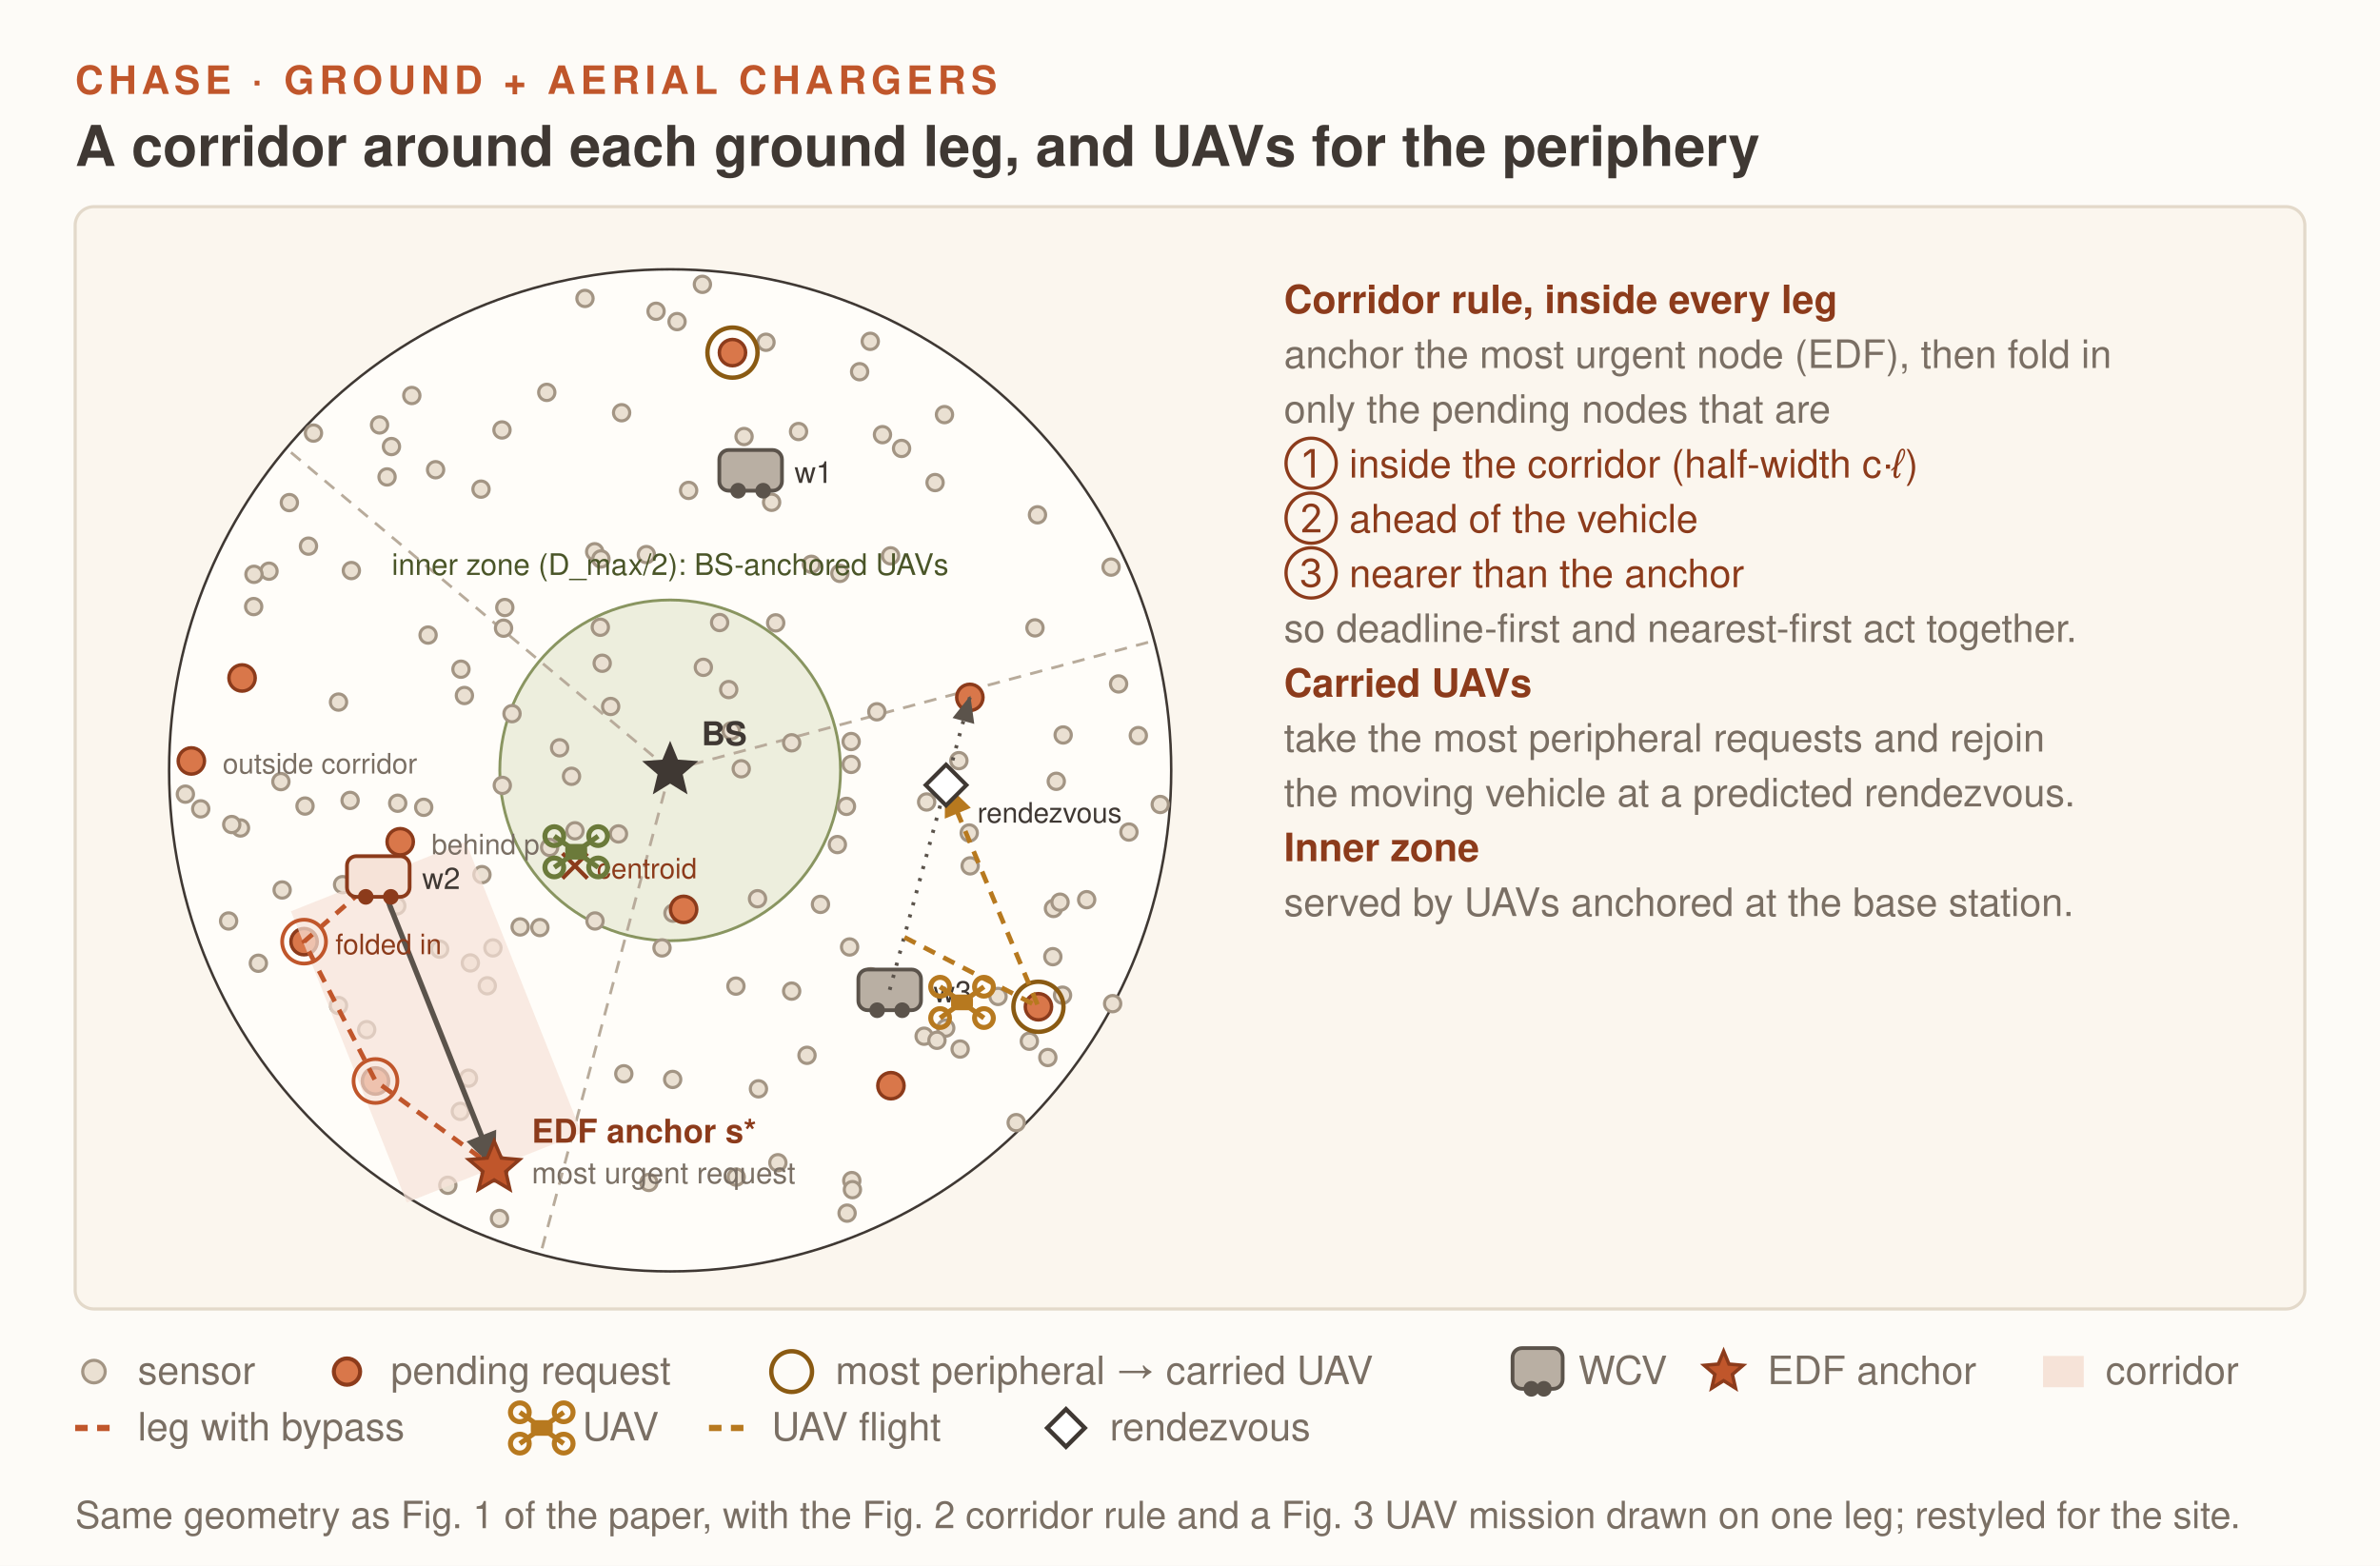
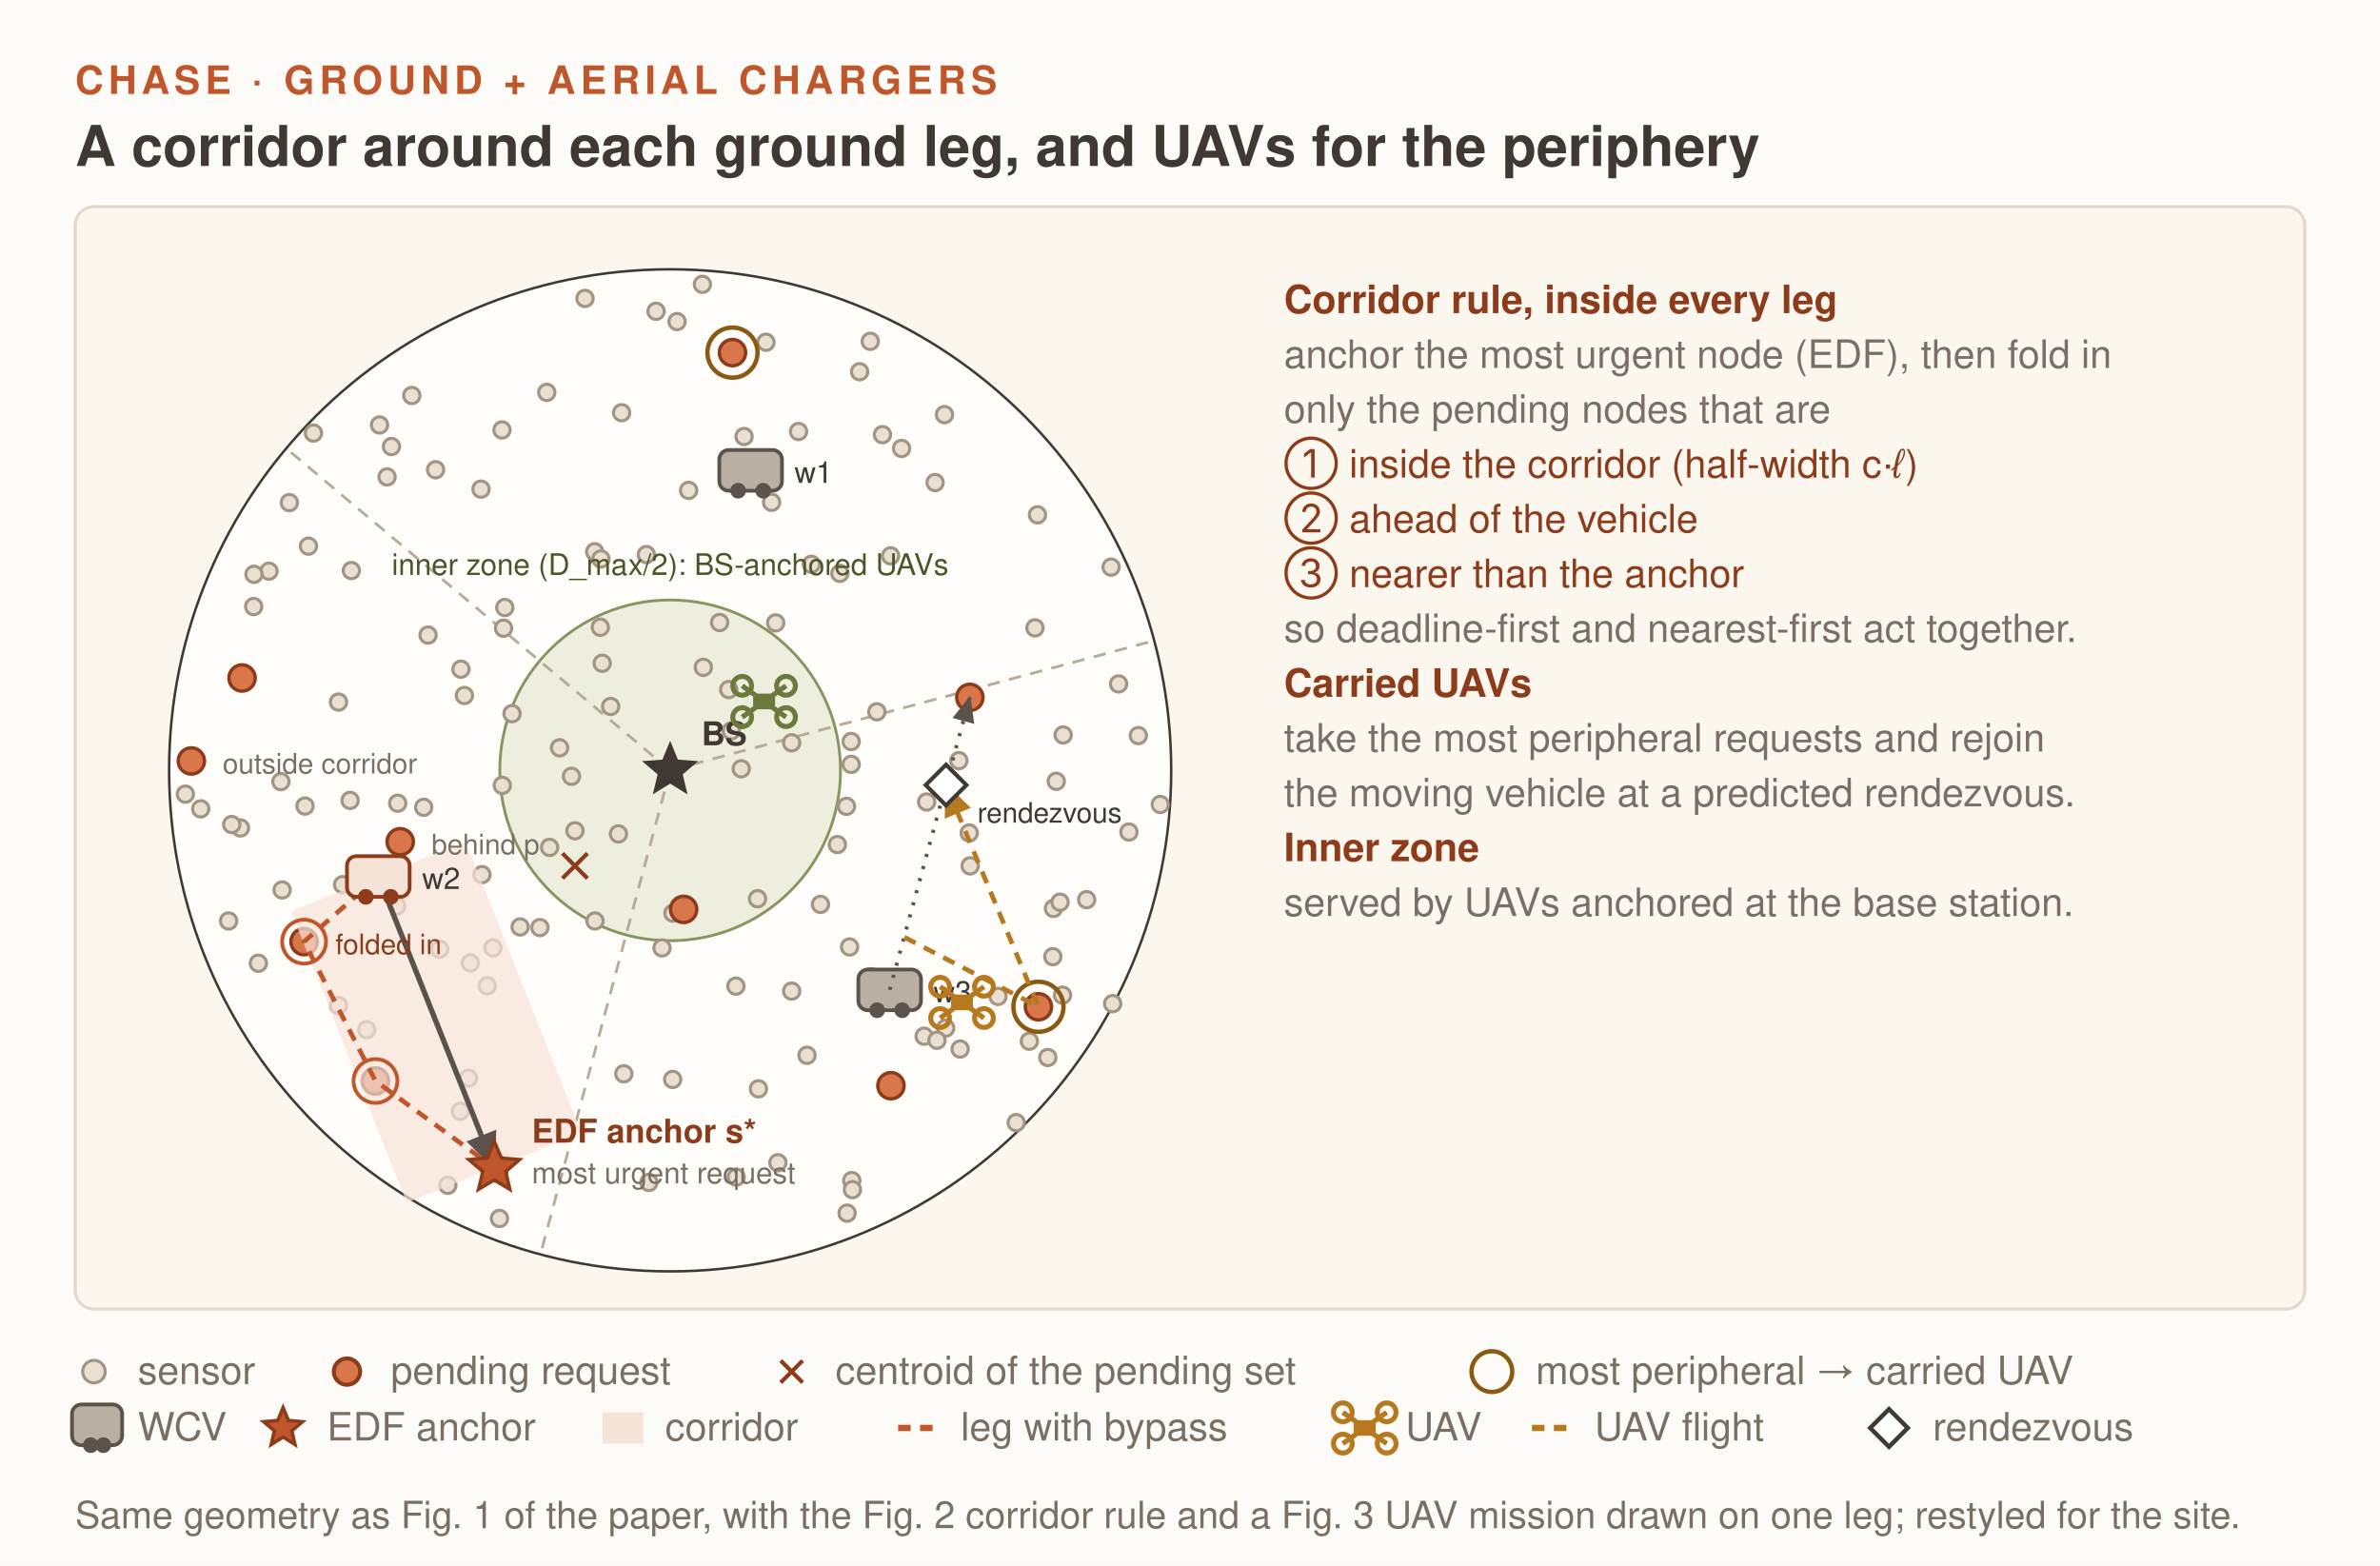
<svg xmlns="http://www.w3.org/2000/svg" viewBox="0 0 760 500" width="760" height="500" font-family="ui-sans-serif, system-ui, -apple-system, 'Segoe UI', Helvetica, Arial, sans-serif" role="img" aria-labelledby="t d">
  <rect width="760" height="500" fill="#FDFBF7" />
  <defs>
    <marker id="am" markerWidth="8" markerHeight="8" refX="6.5" refY="3" orient="auto">
      <path d="M0 0L7 3L0 6z" fill="#5B534B" />
    </marker>
    <marker id="aa" markerWidth="8" markerHeight="8" refX="6.5" refY="3" orient="auto">
      <path d="M0 0L7 3L0 6z" fill="#C0562B" />
    </marker>
    <marker id="at" markerWidth="8" markerHeight="8" refX="6.5" refY="3" orient="auto">
      <path d="M0 0L7 3L0 6z" fill="#6B7A3A" />
    </marker>
    <marker id="as" markerWidth="8" markerHeight="8" refX="6.5" refY="3" orient="auto">
      <path d="M0 0L7 3L0 6z" fill="#B7791F" />
    </marker>
    <marker id="ai" markerWidth="8" markerHeight="8" refX="3.5" refY="3" orient="auto-start-reverse">
      <path d="M0 0L7 3L0 6z" fill="#3F3833" />
    </marker>
  </defs>
  <text x="24" y="30" font-size="12.5" font-weight="700" fill="#C0562B" letter-spacing="1.6">CHASE · GROUND + AERIAL CHARGERS</text>
  <text x="24" y="53" font-size="18" font-weight="700" fill="#3F3833">A corridor around each ground leg, and UAVs for the periphery</text>
  <rect x="24" y="66" width="712" height="352" rx="6" fill="#FBF6EE" stroke="#E3D9CA" />
  <circle cx="214" cy="246.0" r="160.0" fill="#FFFDF9" stroke="#3F3833" stroke-width=".8" />
  <circle cx="214" cy="246.0" r="54.4" fill="#E8EAD6" opacity=".8" stroke="#6B7A3A" stroke-width=".9" />
  <path d="M214.0 246.0L368.5 204.6" stroke="#B8AB9B" stroke-width=".9" stroke-dasharray="4 3" />
  <path d="M214.0 246.0L91.4 143.2" stroke="#B8AB9B" stroke-width=".9" stroke-dasharray="4 3" />
  <path d="M214.0 246.0L172.6 400.5" stroke="#B8AB9B" stroke-width=".9" stroke-dasharray="4 3" />
  <circle cx="157.4" cy="302.7" r="2.6" fill="#EAE0D2" stroke="#A39584" stroke-width="1" />
  <circle cx="328.7" cy="332.5" r="2.6" fill="#EAE0D2" stroke="#A39584" stroke-width="1" />
  <circle cx="235.1" cy="375.9" r="2.6" fill="#EAE0D2" stroke="#A39584" stroke-width="1" />
  <circle cx="235.0" cy="112.2" r="2.6" fill="#EAE0D2" stroke="#A39584" stroke-width="1" />
  <circle cx="174.6" cy="125.3" r="2.6" fill="#EAE0D2" stroke="#A39584" stroke-width="1" />
  <circle cx="324.5" cy="358.5" r="2.6" fill="#EAE0D2" stroke="#A39584" stroke-width="1" />
  <circle cx="306.2" cy="242.9" r="2.6" fill="#EAE0D2" stroke="#A39584" stroke-width="1" />
  <circle cx="257.7" cy="337.0" r="2.6" fill="#EAE0D2" stroke="#A39584" stroke-width="1" />
  <circle cx="235.0" cy="314.9" r="2.6" fill="#EAE0D2" stroke="#A39584" stroke-width="1" />
  <circle cx="178.7" cy="238.8" r="2.6" fill="#EAE0D2" stroke="#A39584" stroke-width="1" />
  <circle cx="189.9" cy="176.2" r="2.6" fill="#EAE0D2" stroke="#A39584" stroke-width="1" />
  <circle cx="186.8" cy="95.3" r="2.6" fill="#EAE0D2" stroke="#A39584" stroke-width="1" />
  <circle cx="209.5" cy="99.4" r="2.6" fill="#EAE0D2" stroke="#A39584" stroke-width="1" />
  <circle cx="163.5" cy="227.9" r="2.6" fill="#EAE0D2" stroke="#A39584" stroke-width="1" />
  <circle cx="89.7" cy="249.6" r="2.6" fill="#EAE0D2" stroke="#A39584" stroke-width="1" />
  <circle cx="109.4" cy="282.5" r="2.6" fill="#EAE0D2" stroke="#A39584" stroke-width="1" />
  <circle cx="337.3" cy="249.5" r="2.6" fill="#EAE0D2" stroke="#A39584" stroke-width="1" />
  <circle cx="248.4" cy="371.3" r="2.6" fill="#EAE0D2" stroke="#A39584" stroke-width="1" />
  <circle cx="150.2" cy="307.5" r="2.6" fill="#EAE0D2" stroke="#A39584" stroke-width="1" />
  <circle cx="370.5" cy="256.9" r="2.6" fill="#EAE0D2" stroke="#A39584" stroke-width="1" />
  <circle cx="237.6" cy="139.4" r="2.6" fill="#EAE0D2" stroke="#A39584" stroke-width="1" />
  <circle cx="281.8" cy="138.8" r="2.6" fill="#EAE0D2" stroke="#A39584" stroke-width="1" />
  <circle cx="117.1" cy="328.8" r="2.6" fill="#EAE0D2" stroke="#A39584" stroke-width="1" />
  <circle cx="280.0" cy="227.3" r="2.6" fill="#EAE0D2" stroke="#A39584" stroke-width="1" />
  <circle cx="252.8" cy="237.2" r="2.6" fill="#EAE0D2" stroke="#A39584" stroke-width="1" />
  <circle cx="111.8" cy="255.6" r="2.6" fill="#EAE0D2" stroke="#A39584" stroke-width="1" />
  <circle cx="339.3" cy="317.8" r="2.6" fill="#EAE0D2" stroke="#A39584" stroke-width="1" />
  <circle cx="160.4" cy="250.8" r="2.6" fill="#EAE0D2" stroke="#A39584" stroke-width="1" />
  <circle cx="216.2" cy="102.7" r="2.6" fill="#EAE0D2" stroke="#A39584" stroke-width="1" />
  <circle cx="363.5" cy="234.9" r="2.6" fill="#EAE0D2" stroke="#A39584" stroke-width="1" />
  <circle cx="255.0" cy="137.8" r="2.6" fill="#EAE0D2" stroke="#A39584" stroke-width="1" />
  <circle cx="159.5" cy="389.1" r="2.6" fill="#EAE0D2" stroke="#A39584" stroke-width="1" />
  <circle cx="224.6" cy="213.1" r="2.6" fill="#EAE0D2" stroke="#A39584" stroke-width="1" />
  <circle cx="195.0" cy="225.6" r="2.6" fill="#EAE0D2" stroke="#A39584" stroke-width="1" />
  <circle cx="236.7" cy="245.5" r="2.6" fill="#EAE0D2" stroke="#A39584" stroke-width="1" />
  <circle cx="252.8" cy="316.5" r="2.6" fill="#EAE0D2" stroke="#A39584" stroke-width="1" />
  <circle cx="259.1" cy="180.2" r="2.6" fill="#EAE0D2" stroke="#A39584" stroke-width="1" />
  <circle cx="206.4" cy="177.1" r="2.6" fill="#EAE0D2" stroke="#A39584" stroke-width="1" />
  <circle cx="302.0" cy="328.3" r="2.6" fill="#EAE0D2" stroke="#A39584" stroke-width="1" />
  <circle cx="182.5" cy="247.9" r="2.6" fill="#EAE0D2" stroke="#A39584" stroke-width="1" />
  <circle cx="172.4" cy="296.2" r="2.6" fill="#EAE0D2" stroke="#A39584" stroke-width="1" />
  <circle cx="207.2" cy="377.6" r="2.6" fill="#EAE0D2" stroke="#A39584" stroke-width="1" />
  <circle cx="233.5" cy="233.4" r="2.6" fill="#EAE0D2" stroke="#A39584" stroke-width="1" />
  <circle cx="59.2" cy="253.6" r="2.6" fill="#EAE0D2" stroke="#A39584" stroke-width="1" />
  <circle cx="295.1" cy="330.9" r="2.6" fill="#EAE0D2" stroke="#A39584" stroke-width="1" />
  <circle cx="121.2" cy="135.7" r="2.6" fill="#EAE0D2" stroke="#A39584" stroke-width="1" />
  <circle cx="108.1" cy="321.1" r="2.6" fill="#EAE0D2" stroke="#A39584" stroke-width="1" />
  <circle cx="330.5" cy="200.5" r="2.6" fill="#EAE0D2" stroke="#A39584" stroke-width="1" />
  <circle cx="160.8" cy="200.6" r="2.6" fill="#EAE0D2" stroke="#A39584" stroke-width="1" />
  <circle cx="160.3" cy="137.3" r="2.6" fill="#EAE0D2" stroke="#A39584" stroke-width="1" />
  <circle cx="232.7" cy="220.2" r="2.6" fill="#EAE0D2" stroke="#A39584" stroke-width="1" />
  <circle cx="272.0" cy="377.0" r="2.6" fill="#EAE0D2" stroke="#A39584" stroke-width="1" />
  <circle cx="100.1" cy="138.3" r="2.6" fill="#EAE0D2" stroke="#A39584" stroke-width="1" />
  <circle cx="360.5" cy="265.7" r="2.6" fill="#EAE0D2" stroke="#A39584" stroke-width="1" />
  <circle cx="183.6" cy="265.3" r="2.6" fill="#EAE0D2" stroke="#A39584" stroke-width="1" />
  <circle cx="140.4" cy="303.1" r="2.6" fill="#EAE0D2" stroke="#A39584" stroke-width="1" />
  <circle cx="155.6" cy="314.8" r="2.6" fill="#EAE0D2" stroke="#A39584" stroke-width="1" />
  <circle cx="190.0" cy="294.1" r="2.6" fill="#EAE0D2" stroke="#A39584" stroke-width="1" />
  <circle cx="287.9" cy="143.2" r="2.6" fill="#EAE0D2" stroke="#A39584" stroke-width="1" />
  <circle cx="81.0" cy="193.7" r="2.6" fill="#EAE0D2" stroke="#A39584" stroke-width="1" />
  <circle cx="219.9" cy="156.6" r="2.6" fill="#EAE0D2" stroke="#A39584" stroke-width="1" />
  <circle cx="92.4" cy="160.5" r="2.6" fill="#EAE0D2" stroke="#A39584" stroke-width="1" />
  <circle cx="331.3" cy="164.4" r="2.6" fill="#EAE0D2" stroke="#A39584" stroke-width="1" />
  <circle cx="270.3" cy="257.5" r="2.6" fill="#EAE0D2" stroke="#A39584" stroke-width="1" />
  <circle cx="244.6" cy="109.3" r="2.6" fill="#EAE0D2" stroke="#A39584" stroke-width="1" />
  <circle cx="143.0" cy="378.5" r="2.6" fill="#EAE0D2" stroke="#A39584" stroke-width="1" />
  <circle cx="191.9" cy="178.5" r="2.6" fill="#EAE0D2" stroke="#A39584" stroke-width="1" />
  <circle cx="299.2" cy="332.2" r="2.6" fill="#EAE0D2" stroke="#A39584" stroke-width="1" />
  <circle cx="147.0" cy="354.9" r="2.6" fill="#EAE0D2" stroke="#A39584" stroke-width="1" />
  <circle cx="298.6" cy="154.1" r="2.6" fill="#EAE0D2" stroke="#A39584" stroke-width="1" />
  <circle cx="241.9" cy="287.0" r="2.6" fill="#EAE0D2" stroke="#A39584" stroke-width="1" />
  <circle cx="336.4" cy="290.1" r="2.6" fill="#EAE0D2" stroke="#A39584" stroke-width="1" />
  <circle cx="318.7" cy="318.2" r="2.6" fill="#EAE0D2" stroke="#A39584" stroke-width="1" />
  <circle cx="82.5" cy="307.6" r="2.6" fill="#EAE0D2" stroke="#A39584" stroke-width="1" />
  <circle cx="301.6" cy="132.4" r="2.6" fill="#EAE0D2" stroke="#A39584" stroke-width="1" />
  <circle cx="246.4" cy="160.4" r="2.6" fill="#EAE0D2" stroke="#A39584" stroke-width="1" />
  <circle cx="336.2" cy="305.5" r="2.6" fill="#EAE0D2" stroke="#A39584" stroke-width="1" />
  <circle cx="73.0" cy="294.1" r="2.6" fill="#EAE0D2" stroke="#A39584" stroke-width="1" />
  <circle cx="277.9" cy="109.0" r="2.6" fill="#EAE0D2" stroke="#A39584" stroke-width="1" />
  <circle cx="262.0" cy="288.8" r="2.6" fill="#EAE0D2" stroke="#A39584" stroke-width="1" />
  <circle cx="197.5" cy="266.3" r="2.6" fill="#EAE0D2" stroke="#A39584" stroke-width="1" />
  <circle cx="161.2" cy="194.0" r="2.6" fill="#EAE0D2" stroke="#A39584" stroke-width="1" />
  <circle cx="112.2" cy="182.2" r="2.6" fill="#EAE0D2" stroke="#A39584" stroke-width="1" />
  <circle cx="224.3" cy="90.8" r="2.6" fill="#EAE0D2" stroke="#A39584" stroke-width="1" />
  <circle cx="271.3" cy="302.4" r="2.6" fill="#EAE0D2" stroke="#A39584" stroke-width="1" />
  <circle cx="108.1" cy="224.2" r="2.6" fill="#EAE0D2" stroke="#A39584" stroke-width="1" />
  <circle cx="90.1" cy="284.2" r="2.6" fill="#EAE0D2" stroke="#A39584" stroke-width="1" />
  <circle cx="191.7" cy="200.3" r="2.6" fill="#EAE0D2" stroke="#A39584" stroke-width="1" />
  <circle cx="214.8" cy="344.7" r="2.6" fill="#EAE0D2" stroke="#A39584" stroke-width="1" />
  <circle cx="271.8" cy="236.8" r="2.6" fill="#EAE0D2" stroke="#A39584" stroke-width="1" />
  <circle cx="123.6" cy="152.3" r="2.6" fill="#EAE0D2" stroke="#A39584" stroke-width="1" />
  <circle cx="357.2" cy="218.4" r="2.6" fill="#EAE0D2" stroke="#A39584" stroke-width="1" />
  <circle cx="284.4" cy="177.5" r="2.6" fill="#EAE0D2" stroke="#A39584" stroke-width="1" />
  <circle cx="309.5" cy="266.0" r="2.6" fill="#EAE0D2" stroke="#A39584" stroke-width="1" />
  <circle cx="149.6" cy="344.3" r="2.6" fill="#EAE0D2" stroke="#A39584" stroke-width="1" />
  <circle cx="147.2" cy="213.7" r="2.6" fill="#EAE0D2" stroke="#A39584" stroke-width="1" />
  <circle cx="135.3" cy="257.8" r="2.6" fill="#EAE0D2" stroke="#A39584" stroke-width="1" />
  <circle cx="278.1" cy="311.9" r="2.6" fill="#EAE0D2" stroke="#A39584" stroke-width="1" />
  <circle cx="153.6" cy="156.2" r="2.6" fill="#EAE0D2" stroke="#A39584" stroke-width="1" />
  <circle cx="175.5" cy="270.6" r="2.6" fill="#EAE0D2" stroke="#A39584" stroke-width="1" />
  <circle cx="139.1" cy="150.0" r="2.6" fill="#EAE0D2" stroke="#A39584" stroke-width="1" />
  <circle cx="127.0" cy="256.5" r="2.6" fill="#EAE0D2" stroke="#A39584" stroke-width="1" />
  <circle cx="247.7" cy="198.9" r="2.6" fill="#EAE0D2" stroke="#A39584" stroke-width="1" />
  <circle cx="267.4" cy="269.7" r="2.6" fill="#EAE0D2" stroke="#A39584" stroke-width="1" />
  <circle cx="271.8" cy="244.1" r="2.6" fill="#EAE0D2" stroke="#A39584" stroke-width="1" />
  <circle cx="214.9" cy="291.6" r="2.6" fill="#EAE0D2" stroke="#A39584" stroke-width="1" />
  <circle cx="270.5" cy="387.4" r="2.6" fill="#EAE0D2" stroke="#A39584" stroke-width="1" />
  <circle cx="268.2" cy="183.1" r="2.6" fill="#EAE0D2" stroke="#A39584" stroke-width="1" />
  <circle cx="136.7" cy="202.8" r="2.6" fill="#EAE0D2" stroke="#A39584" stroke-width="1" />
  <circle cx="272.2" cy="379.9" r="2.6" fill="#EAE0D2" stroke="#A39584" stroke-width="1" />
  <circle cx="339.5" cy="234.7" r="2.6" fill="#EAE0D2" stroke="#A39584" stroke-width="1" />
  <circle cx="166.1" cy="296.0" r="2.6" fill="#EAE0D2" stroke="#A39584" stroke-width="1" />
  <circle cx="242.2" cy="347.7" r="2.6" fill="#EAE0D2" stroke="#A39584" stroke-width="1" />
  <circle cx="64.1" cy="258.3" r="2.6" fill="#EAE0D2" stroke="#A39584" stroke-width="1" />
  <circle cx="199.2" cy="342.9" r="2.6" fill="#EAE0D2" stroke="#A39584" stroke-width="1" />
  <circle cx="229.8" cy="198.8" r="2.6" fill="#EAE0D2" stroke="#A39584" stroke-width="1" />
  <circle cx="125.0" cy="142.6" r="2.6" fill="#EAE0D2" stroke="#A39584" stroke-width="1" />
  <circle cx="274.5" cy="118.7" r="2.6" fill="#EAE0D2" stroke="#A39584" stroke-width="1" />
  <circle cx="131.5" cy="126.3" r="2.6" fill="#EAE0D2" stroke="#A39584" stroke-width="1" />
  <circle cx="338.5" cy="288.1" r="2.6" fill="#EAE0D2" stroke="#A39584" stroke-width="1" />
  <circle cx="126.7" cy="289.3" r="2.6" fill="#EAE0D2" stroke="#A39584" stroke-width="1" />
  <circle cx="192.3" cy="211.8" r="2.6" fill="#EAE0D2" stroke="#A39584" stroke-width="1" />
  <circle cx="198.5" cy="131.8" r="2.6" fill="#EAE0D2" stroke="#A39584" stroke-width="1" />
  <circle cx="347.0" cy="287.3" r="2.6" fill="#EAE0D2" stroke="#A39584" stroke-width="1" />
  <circle cx="148.3" cy="222.1" r="2.6" fill="#EAE0D2" stroke="#A39584" stroke-width="1" />
  <circle cx="295.9" cy="256.1" r="2.6" fill="#EAE0D2" stroke="#A39584" stroke-width="1" />
  <circle cx="97.4" cy="257.4" r="2.6" fill="#EAE0D2" stroke="#A39584" stroke-width="1" />
  <circle cx="76.8" cy="264.4" r="2.6" fill="#EAE0D2" stroke="#A39584" stroke-width="1" />
  <circle cx="334.6" cy="337.7" r="2.6" fill="#EAE0D2" stroke="#A39584" stroke-width="1" />
  <circle cx="211.4" cy="302.7" r="2.6" fill="#EAE0D2" stroke="#A39584" stroke-width="1" />
  <circle cx="153.9" cy="279.3" r="2.6" fill="#EAE0D2" stroke="#A39584" stroke-width="1" />
  <circle cx="85.9" cy="182.4" r="2.6" fill="#EAE0D2" stroke="#A39584" stroke-width="1" />
  <circle cx="306.6" cy="335.0" r="2.6" fill="#EAE0D2" stroke="#A39584" stroke-width="1" />
  <circle cx="98.5" cy="174.4" r="2.6" fill="#EAE0D2" stroke="#A39584" stroke-width="1" />
  <circle cx="355.3" cy="320.5" r="2.6" fill="#EAE0D2" stroke="#A39584" stroke-width="1" />
  <circle cx="354.8" cy="181.1" r="2.6" fill="#EAE0D2" stroke="#A39584" stroke-width="1" />
  <circle cx="81.1" cy="183.4" r="2.6" fill="#EAE0D2" stroke="#A39584" stroke-width="1" />
  <circle cx="74.0" cy="263.3" r="2.6" fill="#EAE0D2" stroke="#A39584" stroke-width="1" />
  <circle cx="309.8" cy="276.5" r="2.6" fill="#EAE0D2" stroke="#A39584" stroke-width="1" />
  <circle cx="127.8" cy="268.8" r="4.2" fill="#D9774A" stroke="#8C3B1B" stroke-width="1.1" />
  <circle cx="61.1" cy="243.0" r="4.2" fill="#D9774A" stroke="#8C3B1B" stroke-width="1.1" />
  <circle cx="218.3" cy="290.4" r="4.2" fill="#D9774A" stroke="#8C3B1B" stroke-width="1.1" />
  <circle cx="157.8" cy="372.9" r="4.2" fill="#D9774A" stroke="#8C3B1B" stroke-width="1.1" />
  <circle cx="284.5" cy="346.7" r="4.2" fill="#D9774A" stroke="#8C3B1B" stroke-width="1.1" />
  <circle cx="97.1" cy="300.7" r="4.2" fill="#D9774A" stroke="#8C3B1B" stroke-width="1.1" />
  <circle cx="331.6" cy="321.5" r="4.2" fill="#D9774A" stroke="#8C3B1B" stroke-width="1.1" />
  <circle cx="119.9" cy="345.2" r="4.2" fill="#D9774A" stroke="#8C3B1B" stroke-width="1.1" />
  <circle cx="77.3" cy="216.5" r="4.2" fill="#D9774A" stroke="#8C3B1B" stroke-width="1.1" />
  <circle cx="309.7" cy="222.7" r="4.2" fill="#D9774A" stroke="#8C3B1B" stroke-width="1.1" />
  <circle cx="233.9" cy="112.6" r="4.2" fill="#D9774A" stroke="#8C3B1B" stroke-width="1.1" />
  <circle cx="233.9" cy="112.6" r="8" fill="none" stroke="#8A5A12" stroke-width="1.4" />
  <circle cx="331.6" cy="321.5" r="8" fill="none" stroke="#8A5A12" stroke-width="1.4" />
  <path d="M179.6 272.5L187.6 280.5M179.6 280.5L187.6 272.5" stroke="#8C3B1B" stroke-width="1.3" />
-   <text x="190.6" y="280.5" font-size="9" fill="#8C3B1B" text-anchor="start" font-weight="400">centroid</text>
  <polygon points="214.0,238.0 216.1,243.1 221.6,243.5 217.4,247.1 218.7,252.5 214.0,249.6 209.3,252.5 210.6,247.1 206.4,243.5 211.9,243.1" fill="#3F3833" stroke="#3F3833" stroke-width="1.1" />
  <text x="224.0" y="238.0" font-size="10.5" fill="#3F3833" text-anchor="start" font-weight="700">BS</text>
  <g stroke="#6B7A3A" stroke-width="1.6" fill="none">
-     <path d="M177.0 267.0L191.0 277.0M177.0 277.0L191.0 267.0" />
-     <circle cx="177.0" cy="267.0" r="3" />
-     <circle cx="191.0" cy="267.0" r="3" />
-     <circle cx="177.0" cy="277.0" r="3" />
-     <circle cx="191.0" cy="277.0" r="3" />
+     <path d="M237.0 219.0L251.0 229.0M237.0 229.0L251.0 219.0" />
+     <circle cx="237.0" cy="219.0" r="3" />
+     <circle cx="251.0" cy="219.0" r="3" />
+     <circle cx="237.0" cy="229.0" r="3" />
+     <circle cx="251.0" cy="229.0" r="3" />
  </g>
-   <rect x="180.5" y="269.5" width="7" height="5" rx="1.5" fill="#6B7A3A" />
+   <rect x="240.5" y="221.5" width="7" height="5" rx="1.5" fill="#6B7A3A" />
  <polygon points="148.7,268.8 185.7,361.8 129.9,384.0 92.9,291.0" fill="#F6E3D8" opacity=".7" />
  <path d="M120.8 279.9L157.8 372.9" stroke="#5B534B" stroke-width="1.7" marker-end="url(#am)" />
  <path d="M120.8 279.9L97.1 300.7L119.9 345.2L157.8 372.9" fill="none" stroke="#C0562B" stroke-width="1.5" stroke-dasharray="4 3" />
  <text x="137.8" y="272.8" font-size="9" fill="#7A6F64" text-anchor="start" font-weight="400">behind p</text>
  <text x="71.1" y="247.0" font-size="9" fill="#7A6F64" text-anchor="start" font-weight="400">outside corridor</text>
  <circle cx="97.1" cy="300.7" r="7" fill="none" stroke="#C0562B" stroke-width="1.2" />
  <text x="107.1" y="304.7" font-size="9" fill="#8C3B1B" text-anchor="start" font-weight="400">folded in</text>
  <circle cx="119.9" cy="345.2" r="7" fill="none" stroke="#C0562B" stroke-width="1.2" />
  <polygon points="157.8,364.4 160.1,369.8 165.9,370.3 161.5,374.1 162.8,379.8 157.8,376.8 152.8,379.8 154.2,374.1 149.7,370.3 155.6,369.8" fill="#C0562B" stroke="#8C3B1B" stroke-width="1.1" />
  <text x="214.0" y="183.6" font-size="9.5" fill="#4A5528" text-anchor="middle" font-weight="400">inner zone (D_max/2): BS-anchored UAVs</text>
  <text x="169.8" y="364.9" font-size="10.5" fill="#8C3B1B" text-anchor="start" font-weight="700">EDF anchor s*</text>
  <text x="169.8" y="377.9" font-size="9.5" fill="#7A6F64" text-anchor="start" font-weight="400">most urgent request</text>
  <rect x="229.7" y="143.7" width="20" height="13" rx="3" fill="#B9AFA3" stroke="#5B534B" stroke-width="1.2" />
  <circle cx="235.7" cy="156.7" r="2.5" fill="#5B534B" />
  <circle cx="243.7" cy="156.7" r="2.5" fill="#5B534B" />
  <text x="253.7" y="154.2" font-size="9.5" fill="#3F3833" text-anchor="start" font-weight="400">w1</text>
  <rect x="110.8" y="273.4" width="20" height="13" rx="3" fill="#F6E3D8" stroke="#8C3B1B" stroke-width="1.2" />
  <circle cx="116.8" cy="286.4" r="2.5" fill="#8C3B1B" />
  <circle cx="124.8" cy="286.4" r="2.5" fill="#8C3B1B" />
  <text x="134.8" y="283.9" font-size="9.5" fill="#3F3833" text-anchor="start" font-weight="400">w2</text>
  <rect x="274.1" y="309.6" width="20" height="13" rx="3" fill="#B9AFA3" stroke="#5B534B" stroke-width="1.2" />
  <circle cx="280.1" cy="322.6" r="2.5" fill="#5B534B" />
  <circle cx="288.1" cy="322.6" r="2.5" fill="#5B534B" />
  <text x="298.1" y="320.1" font-size="9.5" fill="#3F3833" text-anchor="start" font-weight="400">w3</text>
  <path d="M284.1 316.1L309.7 222.7" stroke="#5B534B" stroke-width="1.2" stroke-dasharray="1 3" marker-end="url(#am)" />
  <path d="M288.8 299.3L331.6 321.5L302.1 250.7" fill="none" stroke="#B7791F" stroke-width="1.5" stroke-dasharray="4 3" marker-end="url(#as)" />
  <path d="M302.1 244.2l6.5 6.5-6.5 6.5-6.5-6.5z" fill="#fff" stroke="#3F3833" stroke-width="1.3" />
  <g stroke="#B7791F" stroke-width="1.6" fill="none">
    <path d="M300.2 315.1L314.2 325.1M300.2 325.1L314.2 315.1" />
    <circle cx="300.2" cy="315.1" r="3" />
    <circle cx="314.2" cy="315.1" r="3" />
    <circle cx="300.2" cy="325.1" r="3" />
    <circle cx="314.2" cy="325.1" r="3" />
  </g>
  <rect x="303.7" y="317.6" width="7" height="5" rx="1.5" fill="#B7791F" />
  <text x="312.1" y="262.7" font-size="9" fill="#3F3833" text-anchor="start" font-weight="400">rendezvous</text>
  <text x="410.0" y="100.0" font-size="12.5" fill="#8C3B1B" text-anchor="start" font-weight="700">Corridor rule, inside every leg</text>
  <text x="410.0" y="117.5" font-size="12.5" fill="#7A6F64" text-anchor="start" font-weight="400">anchor the most urgent node (EDF), then fold in</text>
  <text x="410.0" y="135.0" font-size="12.5" fill="#7A6F64" text-anchor="start" font-weight="400">only the pending nodes that are</text>
  <text x="410.0" y="152.5" font-size="12.5" fill="#8C3B1B" text-anchor="start" font-weight="400">① inside the corridor  (half-width c·ℓ)</text>
  <text x="410.0" y="170.0" font-size="12.5" fill="#8C3B1B" text-anchor="start" font-weight="400">② ahead of the vehicle</text>
  <text x="410.0" y="187.5" font-size="12.5" fill="#8C3B1B" text-anchor="start" font-weight="400">③ nearer than the anchor</text>
  <text x="410.0" y="205.0" font-size="12.5" fill="#7A6F64" text-anchor="start" font-weight="400">so deadline-first and nearest-first act together.</text>
  <text x="410.0" y="222.5" font-size="12.5" fill="#8C3B1B" text-anchor="start" font-weight="700">Carried UAVs</text>
  <text x="410.0" y="240.0" font-size="12.5" fill="#7A6F64" text-anchor="start" font-weight="400">take the most peripheral requests and rejoin</text>
  <text x="410.0" y="257.5" font-size="12.5" fill="#7A6F64" text-anchor="start" font-weight="400">the moving vehicle at a predicted rendezvous.</text>
  <text x="410.0" y="275.0" font-size="12.5" fill="#8C3B1B" text-anchor="start" font-weight="700">Inner zone</text>
  <text x="410.0" y="292.5" font-size="12.5" fill="#7A6F64" text-anchor="start" font-weight="400">served by UAVs anchored at the base station.</text>
  <circle cx="30.0" cy="438.0" r="3.6" fill="#EAE0D2" stroke="#A39584" stroke-width="1" />
  <text x="44.0" y="442.0" font-size="12.5" fill="#7A6F64" text-anchor="start" font-weight="400">sensor</text>
  <circle cx="110.8" cy="438.0" r="4.2" fill="#D9774A" stroke="#8C3B1B" stroke-width="1.3" />
  <text x="124.8" y="442.0" font-size="12.5" fill="#7A6F64" text-anchor="start" font-weight="400">pending request</text>
-   <circle cx="252.8" cy="438" r="6.5" fill="none" stroke="#8A5A12" stroke-width="1.4" />
-   <text x="266.8" y="442.0" font-size="12.5" fill="#7A6F64" text-anchor="start" font-weight="400">most peripheral → carried UAV</text>
-   <rect x="483.0" y="430.5" width="16" height="13" rx="3" fill="#B9AFA3" stroke="#5B534B" stroke-width="1.2" />
-   <circle cx="489.0" cy="443.5" r="2.5" fill="#5B534B" />
-   <circle cx="493.0" cy="443.5" r="2.5" fill="#5B534B" />
-   <text x="504.0" y="442.0" font-size="12.5" fill="#7A6F64" text-anchor="start" font-weight="400">WCV</text>
-   <polygon points="550.4,431.5 552.1,435.6 556.6,436.0 553.2,438.9 554.2,443.3 550.4,440.9 546.6,443.3 547.6,438.9 544.2,436.0 548.7,435.6" fill="#C0562B" stroke="#8C3B1B" stroke-width="1.1" />
-   <text x="564.4" y="442.0" font-size="12.5" fill="#7A6F64" text-anchor="start" font-weight="400">EDF anchor</text>
-   <rect x="652.4" y="433" width="13" height="10" fill="#F6E3D8" />
-   <text x="672.4" y="442.0" font-size="12.5" fill="#7A6F64" text-anchor="start" font-weight="400">corridor</text>
-   <path d="M24 456h13" stroke="#C0562B" stroke-width="2" stroke-dasharray="4 3" />
-   <text x="44.0" y="460.0" font-size="12.5" fill="#7A6F64" text-anchor="start" font-weight="400">leg with bypass</text>
+   <path d="M249.3 434.5L256.3 441.5M249.3 441.5L256.3 434.5" stroke="#8C3B1B" stroke-width="1.3" />
+   <text x="266.8" y="442.0" font-size="12.5" fill="#7A6F64" text-anchor="start" font-weight="400">centroid of the pending set</text>
+   <circle cx="476.4" cy="438" r="6.5" fill="none" stroke="#8A5A12" stroke-width="1.4" />
+   <text x="490.4" y="442.0" font-size="12.5" fill="#7A6F64" text-anchor="start" font-weight="400">most peripheral → carried UAV</text>
+   <rect x="23.0" y="448.5" width="16" height="13" rx="3" fill="#B9AFA3" stroke="#5B534B" stroke-width="1.2" />
+   <circle cx="29.0" cy="461.5" r="2.5" fill="#5B534B" />
+   <circle cx="33.0" cy="461.5" r="2.5" fill="#5B534B" />
+   <text x="44.0" y="460.0" font-size="12.5" fill="#7A6F64" text-anchor="start" font-weight="400">WCV</text>
+   <polygon points="90.4,449.5 92.1,453.6 96.6,454.0 93.2,456.9 94.2,461.3 90.4,458.9 86.6,461.3 87.6,456.9 84.2,454.0 88.7,453.6" fill="#C0562B" stroke="#8C3B1B" stroke-width="1.1" />
+   <text x="104.4" y="460.0" font-size="12.5" fill="#7A6F64" text-anchor="start" font-weight="400">EDF anchor</text>
+   <rect x="192.4" y="451" width="13" height="10" fill="#F6E3D8" />
+   <text x="212.4" y="460.0" font-size="12.5" fill="#7A6F64" text-anchor="start" font-weight="400">corridor</text>
+   <path d="M286.8 456h13" stroke="#C0562B" stroke-width="2" stroke-dasharray="4 3" />
+   <text x="306.8" y="460.0" font-size="12.5" fill="#7A6F64" text-anchor="start" font-weight="400">leg with bypass</text>
  <g stroke="#B7791F" stroke-width="1.6" fill="none">
-     <path d="M166.0 451.0L180.0 461.0M166.0 461.0L180.0 451.0" />
-     <circle cx="166.0" cy="451.0" r="3" />
-     <circle cx="180.0" cy="451.0" r="3" />
-     <circle cx="166.0" cy="461.0" r="3" />
-     <circle cx="180.0" cy="461.0" r="3" />
+     <path d="M428.8 451.0L442.8 461.0M428.8 461.0L442.8 451.0" />
+     <circle cx="428.8" cy="451.0" r="3" />
+     <circle cx="442.8" cy="451.0" r="3" />
+     <circle cx="428.8" cy="461.0" r="3" />
+     <circle cx="442.8" cy="461.0" r="3" />
  </g>
-   <rect x="169.5" y="453.5" width="7" height="5" rx="1.5" fill="#B7791F" />
-   <text x="186.0" y="460.0" font-size="12.5" fill="#7A6F64" text-anchor="start" font-weight="400">UAV</text>
-   <path d="M226.4 456h13" stroke="#B7791F" stroke-width="2" stroke-dasharray="4 3" />
-   <text x="246.4" y="460.0" font-size="12.5" fill="#7A6F64" text-anchor="start" font-weight="400">UAV flight</text>
-   <path d="M340.4 450l6 6-6 6-6-6z" fill="#fff" stroke="#3F3833" stroke-width="1.4" />
-   <text x="354.4" y="460.0" font-size="12.5" fill="#7A6F64" text-anchor="start" font-weight="400">rendezvous</text>
+   <rect x="432.3" y="453.5" width="7" height="5" rx="1.5" fill="#B7791F" />
+   <text x="448.8" y="460.0" font-size="12.5" fill="#7A6F64" text-anchor="start" font-weight="400">UAV</text>
+   <path d="M489.2 456h13" stroke="#B7791F" stroke-width="2" stroke-dasharray="4 3" />
+   <text x="509.2" y="460.0" font-size="12.5" fill="#7A6F64" text-anchor="start" font-weight="400">UAV flight</text>
+   <path d="M603.2 450l6 6-6 6-6-6z" fill="#fff" stroke="#3F3833" stroke-width="1.4" />
+   <text x="617.2" y="460.0" font-size="12.5" fill="#7A6F64" text-anchor="start" font-weight="400">rendezvous</text>
  <text x="24.0" y="488.0" font-size="12" fill="#7A6F64" text-anchor="start" font-weight="400">Same geometry as Fig. 1 of the paper, with the Fig. 2 corridor rule and a Fig. 3 UAV mission drawn on one leg; restyled for the site.</text>
</svg>
